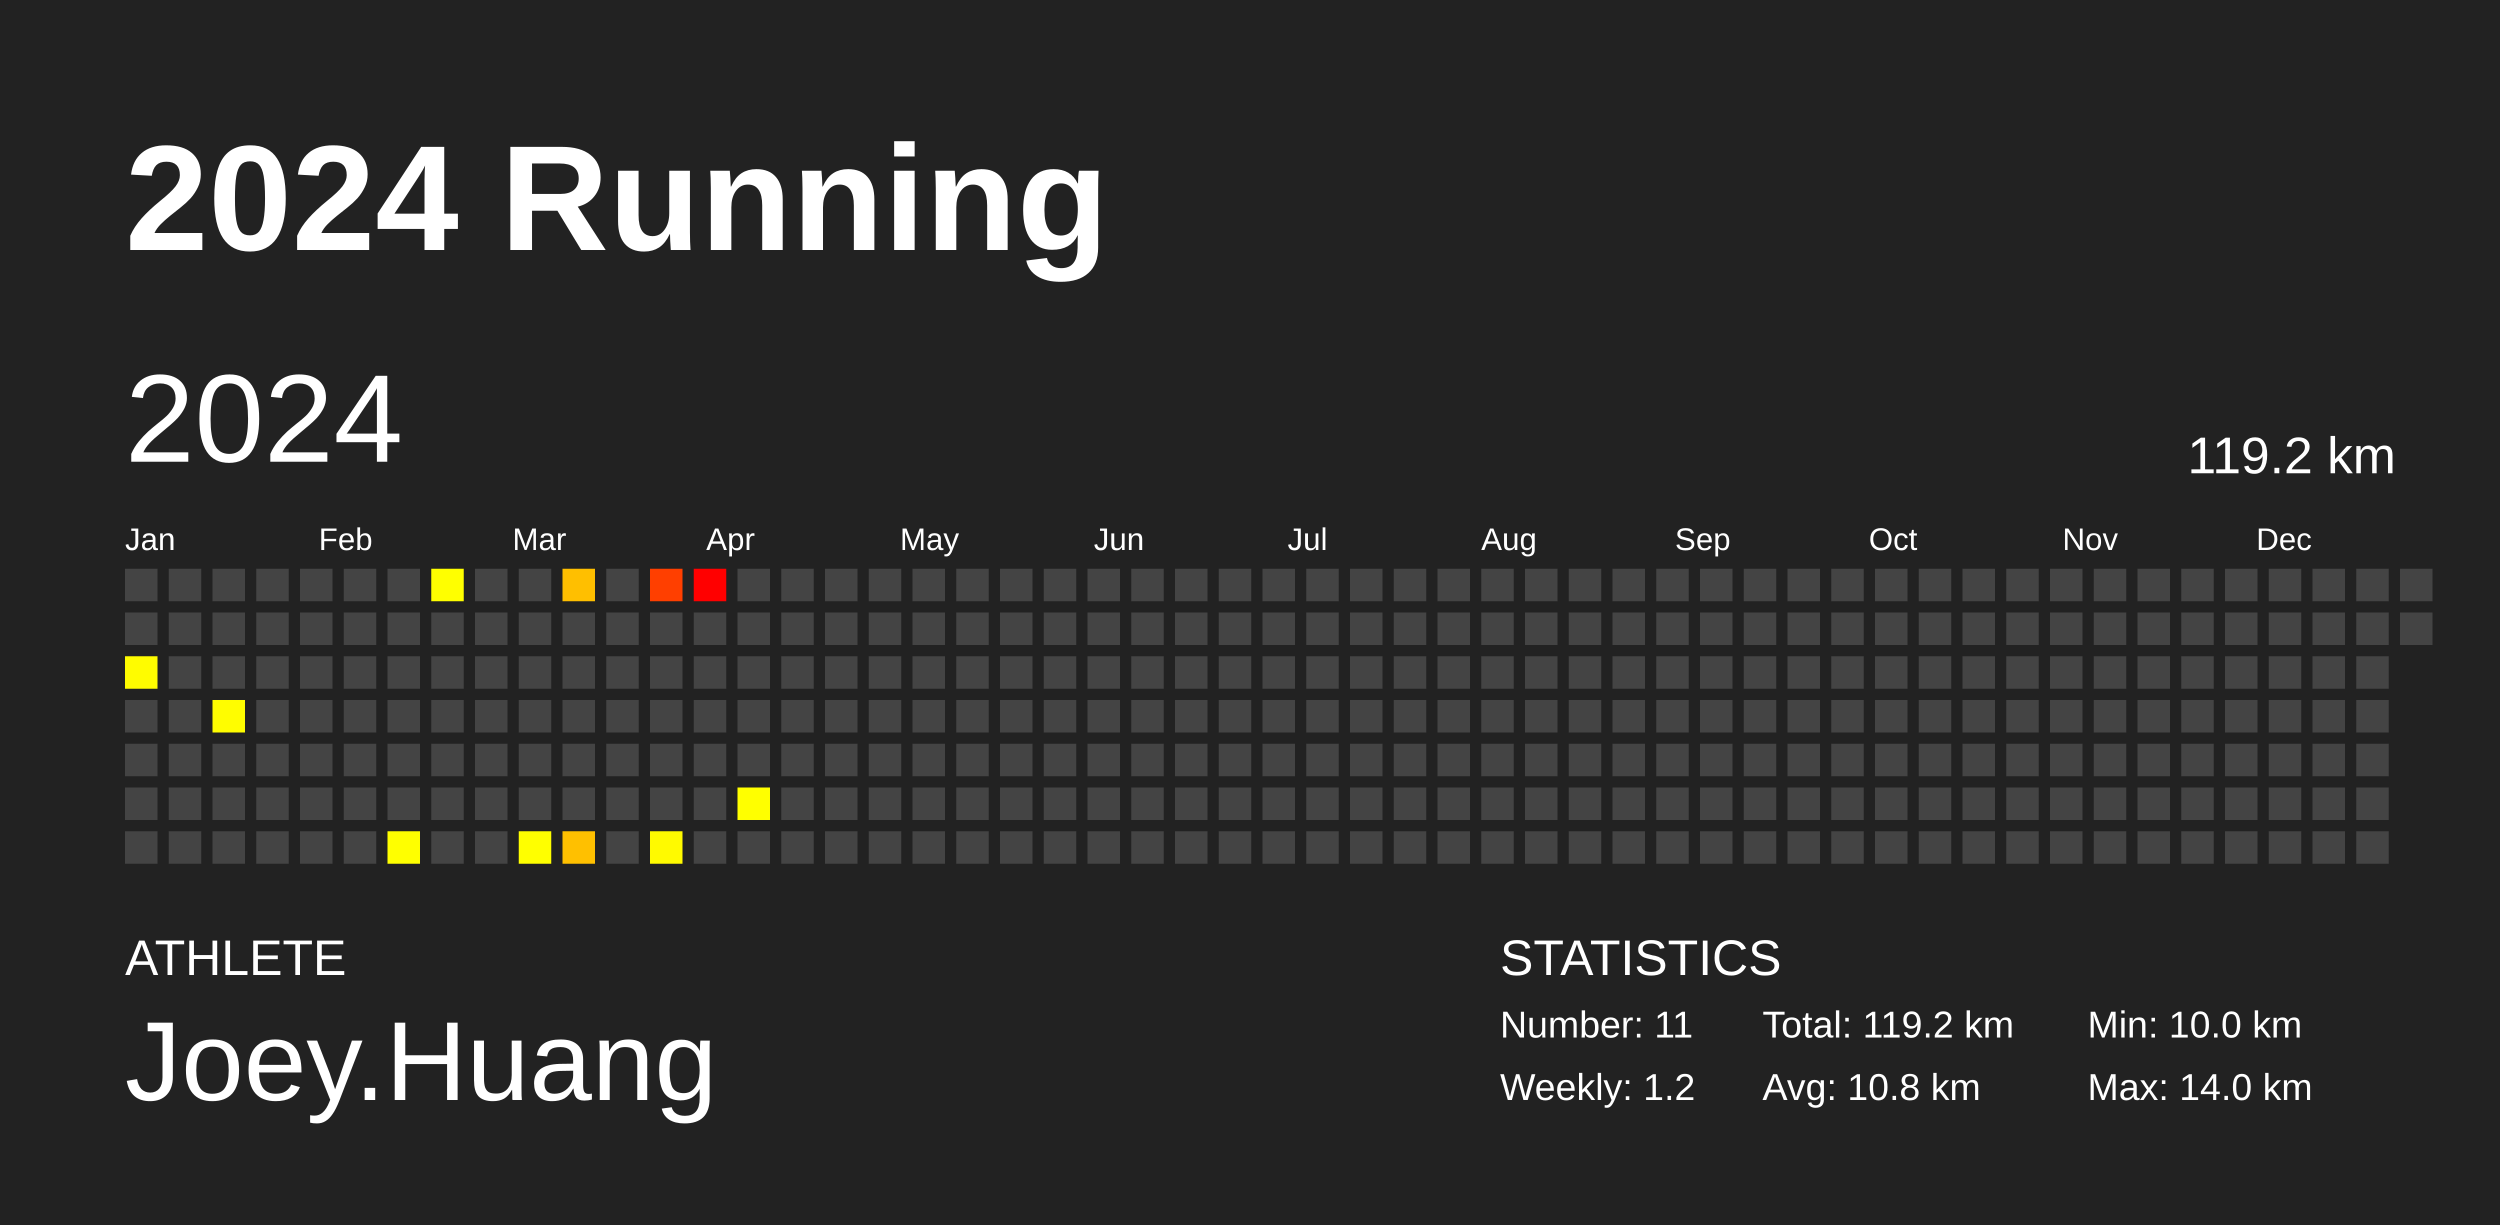
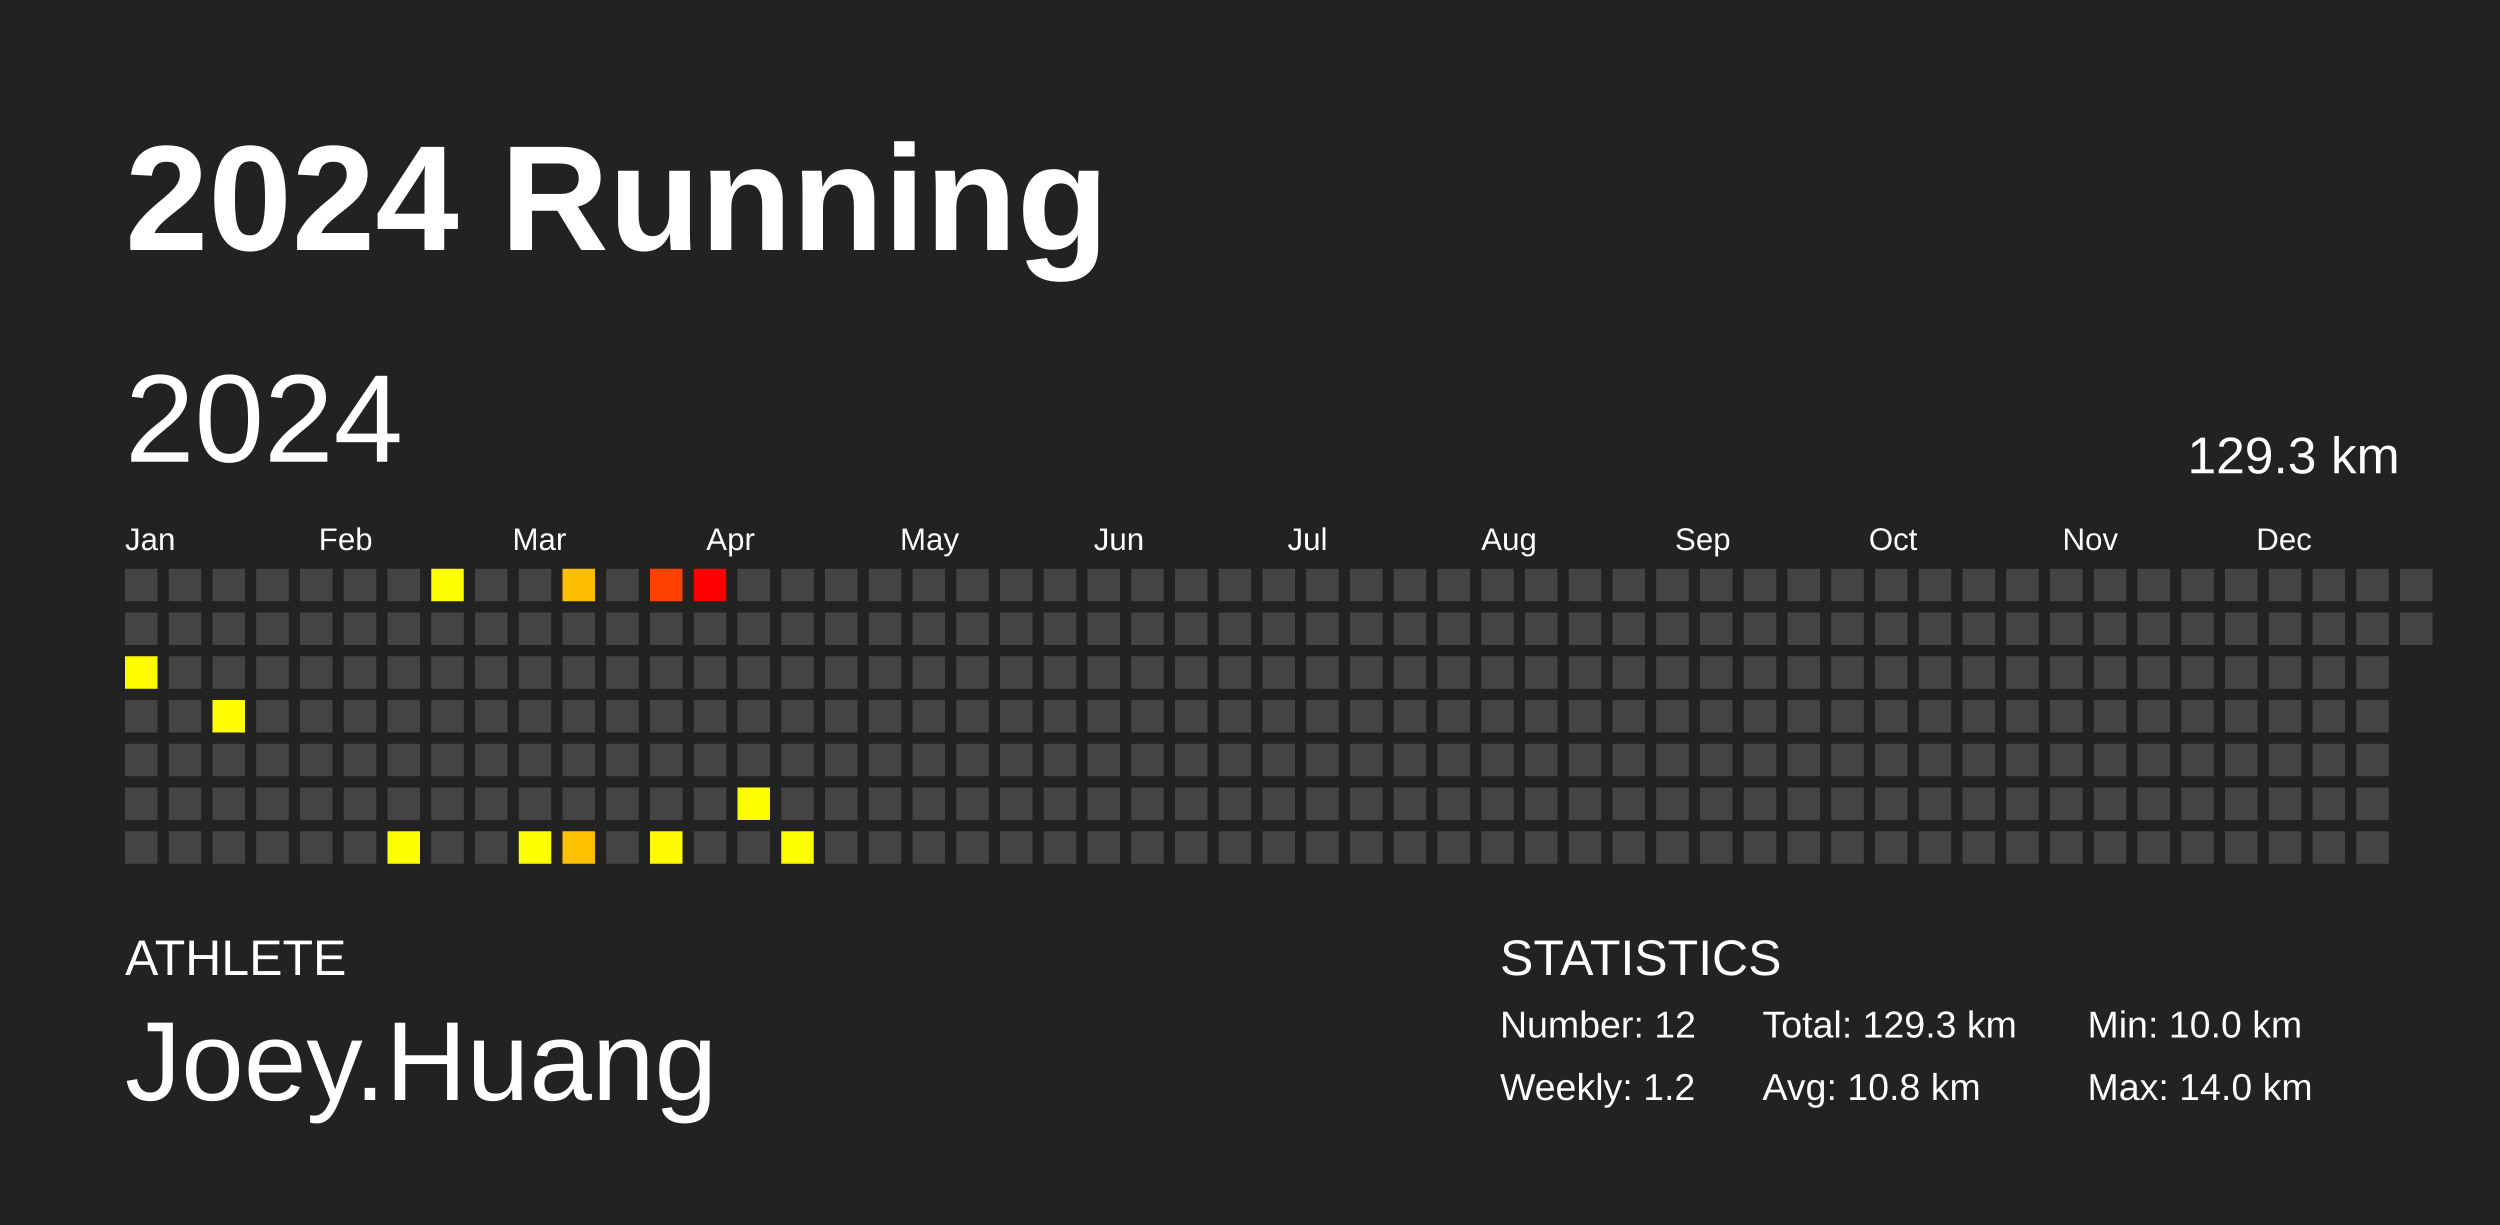
<svg xmlns="http://www.w3.org/2000/svg" baseProfile="full" height="98mm" version="1.1" viewBox="0,0,200,98" width="200mm">
  <defs />
  <rect fill="#222222" height="98" width="200" x="0" y="0" />
  <text fill="#FFFFFF" style="font-size:12px; font-family:Arial; font-weight:bold;" x="10" y="20">2024 Running</text>
  <text fill="#FFFFFF" style="font-size:4px; font-family:Arial" x="10" y="78">ATHLETE</text>
  <text fill="#FFFFFF" style="font-size:9px; font-family:Arial" x="10" y="88">Joey.Huang</text>
  <text fill="#FFFFFF" style="font-size:4px; font-family:Arial" x="120" y="78">STATISTICS</text>
-   <text fill="#FFFFFF" style="font-size:3px; font-family:Arial" x="120" y="83">Number: 11</text>
+   <text fill="#FFFFFF" style="font-size:3px; font-family:Arial" x="120" y="83">Number: 12</text>
  <text fill="#FFFFFF" style="font-size:3px; font-family:Arial" x="120" y="88">Weekly: 1.2</text>
-   <text fill="#FFFFFF" style="font-size:3px; font-family:Arial" x="141" y="83">Total: 119.2 km</text>
+   <text fill="#FFFFFF" style="font-size:3px; font-family:Arial" x="141" y="83">Total: 129.3 km</text>
  <text fill="#FFFFFF" style="font-size:3px; font-family:Arial" x="141" y="88">Avg: 10.8 km</text>
  <text fill="#FFFFFF" style="font-size:3px; font-family:Arial" x="167" y="83">Min: 10.0 km</text>
  <text fill="#FFFFFF" style="font-size:3px; font-family:Arial" x="167" y="88">Max: 14.0 km</text>
  <text dominant-baseline="hanging" fill="#FFFFFF" style="font-size:10.0px; font-family:Arial;" x="10" y="30">2024</text>
-   <text dominant-baseline="hanging" fill="#FFFFFF" style="font-size:4.125px; font-family:Arial;" x="175" y="35">119.2 km</text>
+   <text dominant-baseline="hanging" fill="#FFFFFF" style="font-size:4.125px; font-family:Arial;" x="175" y="35">129.3 km</text>
  <text fill="#FFFFFF" style="font-size:2.5px; font-family:Arial" x="10.0" y="44">Jan</text>
  <text fill="#FFFFFF" style="font-size:2.5px; font-family:Arial" x="25.5" y="44">Feb</text>
  <text fill="#FFFFFF" style="font-size:2.5px; font-family:Arial" x="41.0" y="44">Mar</text>
  <text fill="#FFFFFF" style="font-size:2.5px; font-family:Arial" x="56.5" y="44">Apr</text>
  <text fill="#FFFFFF" style="font-size:2.5px; font-family:Arial" x="72.0" y="44">May</text>
  <text fill="#FFFFFF" style="font-size:2.5px; font-family:Arial" x="87.5" y="44">Jun</text>
  <text fill="#FFFFFF" style="font-size:2.5px; font-family:Arial" x="103.0" y="44">Jul</text>
  <text fill="#FFFFFF" style="font-size:2.5px; font-family:Arial" x="118.5" y="44">Aug</text>
  <text fill="#FFFFFF" style="font-size:2.5px; font-family:Arial" x="134.0" y="44">Sep</text>
  <text fill="#FFFFFF" style="font-size:2.5px; font-family:Arial" x="149.5" y="44">Oct</text>
  <text fill="#FFFFFF" style="font-size:2.5px; font-family:Arial" x="165.0" y="44">Nov</text>
  <text fill="#FFFFFF" style="font-size:2.5px; font-family:Arial" x="180.5" y="44">Dec</text>
  <rect fill="#444444" height="2.6" width="2.6" x="10.0" y="45.5" />
  <rect fill="#444444" height="2.6" width="2.6" x="10.0" y="49.0" />
  <rect fill="#fffc00" height="2.6" width="2.6" x="10.0" y="52.5" />
  <rect fill="#444444" height="2.6" width="2.6" x="10.0" y="56.0" />
  <rect fill="#444444" height="2.6" width="2.6" x="10.0" y="59.5" />
  <rect fill="#444444" height="2.6" width="2.6" x="10.0" y="63.0" />
  <rect fill="#444444" height="2.6" width="2.6" x="10.0" y="66.5" />
  <rect fill="#444444" height="2.6" width="2.6" x="13.5" y="45.5" />
  <rect fill="#444444" height="2.6" width="2.6" x="13.5" y="49.0" />
  <rect fill="#444444" height="2.6" width="2.6" x="13.5" y="52.5" />
  <rect fill="#444444" height="2.6" width="2.6" x="13.5" y="56.0" />
  <rect fill="#444444" height="2.6" width="2.6" x="13.5" y="59.5" />
  <rect fill="#444444" height="2.6" width="2.6" x="13.5" y="63.0" />
  <rect fill="#444444" height="2.6" width="2.6" x="13.5" y="66.5" />
  <rect fill="#444444" height="2.6" width="2.6" x="17.0" y="45.5" />
  <rect fill="#444444" height="2.6" width="2.6" x="17.0" y="49.0" />
  <rect fill="#444444" height="2.6" width="2.6" x="17.0" y="52.5" />
  <rect fill="#fffd00" height="2.6" width="2.6" x="17.0" y="56.0" />
  <rect fill="#444444" height="2.6" width="2.6" x="17.0" y="59.5" />
  <rect fill="#444444" height="2.6" width="2.6" x="17.0" y="63.0" />
  <rect fill="#444444" height="2.6" width="2.6" x="17.0" y="66.5" />
  <rect fill="#444444" height="2.6" width="2.6" x="20.5" y="45.5" />
  <rect fill="#444444" height="2.6" width="2.6" x="20.5" y="49.0" />
  <rect fill="#444444" height="2.6" width="2.6" x="20.5" y="52.5" />
  <rect fill="#444444" height="2.6" width="2.6" x="20.5" y="56.0" />
  <rect fill="#444444" height="2.6" width="2.6" x="20.5" y="59.5" />
  <rect fill="#444444" height="2.6" width="2.6" x="20.5" y="63.0" />
  <rect fill="#444444" height="2.6" width="2.6" x="20.5" y="66.5" />
  <rect fill="#444444" height="2.6" width="2.6" x="24.0" y="45.5" />
  <rect fill="#444444" height="2.6" width="2.6" x="24.0" y="49.0" />
  <rect fill="#444444" height="2.6" width="2.6" x="24.0" y="52.5" />
  <rect fill="#444444" height="2.6" width="2.6" x="24.0" y="56.0" />
  <rect fill="#444444" height="2.6" width="2.6" x="24.0" y="59.5" />
  <rect fill="#444444" height="2.6" width="2.6" x="24.0" y="63.0" />
  <rect fill="#444444" height="2.6" width="2.6" x="24.0" y="66.5" />
  <rect fill="#444444" height="2.6" width="2.6" x="27.5" y="45.5" />
  <rect fill="#444444" height="2.6" width="2.6" x="27.5" y="49.0" />
  <rect fill="#444444" height="2.6" width="2.6" x="27.5" y="52.5" />
  <rect fill="#444444" height="2.6" width="2.6" x="27.5" y="56.0" />
  <rect fill="#444444" height="2.6" width="2.6" x="27.5" y="59.5" />
  <rect fill="#444444" height="2.6" width="2.6" x="27.5" y="63.0" />
  <rect fill="#444444" height="2.6" width="2.6" x="27.5" y="66.5" />
  <rect fill="#444444" height="2.6" width="2.6" x="31.0" y="45.5" />
  <rect fill="#444444" height="2.6" width="2.6" x="31.0" y="49.0" />
  <rect fill="#444444" height="2.6" width="2.6" x="31.0" y="52.5" />
  <rect fill="#444444" height="2.6" width="2.6" x="31.0" y="56.0" />
  <rect fill="#444444" height="2.6" width="2.6" x="31.0" y="59.5" />
  <rect fill="#444444" height="2.6" width="2.6" x="31.0" y="63.0" />
  <rect fill="#ffff00" height="2.6" width="2.6" x="31.0" y="66.5" />
  <rect fill="#ffff00" height="2.6" width="2.6" x="34.5" y="45.5" />
  <rect fill="#444444" height="2.6" width="2.6" x="34.5" y="49.0" />
  <rect fill="#444444" height="2.6" width="2.6" x="34.5" y="52.5" />
  <rect fill="#444444" height="2.6" width="2.6" x="34.5" y="56.0" />
  <rect fill="#444444" height="2.6" width="2.6" x="34.5" y="59.5" />
  <rect fill="#444444" height="2.6" width="2.6" x="34.5" y="63.0" />
  <rect fill="#444444" height="2.6" width="2.6" x="34.5" y="66.5" />
  <rect fill="#444444" height="2.6" width="2.6" x="38.0" y="45.5" />
  <rect fill="#444444" height="2.6" width="2.6" x="38.0" y="49.0" />
  <rect fill="#444444" height="2.6" width="2.6" x="38.0" y="52.5" />
  <rect fill="#444444" height="2.6" width="2.6" x="38.0" y="56.0" />
  <rect fill="#444444" height="2.6" width="2.6" x="38.0" y="59.5" />
  <rect fill="#444444" height="2.6" width="2.6" x="38.0" y="63.0" />
  <rect fill="#444444" height="2.6" width="2.6" x="38.0" y="66.5" />
  <rect fill="#444444" height="2.6" width="2.6" x="41.5" y="45.5" />
  <rect fill="#444444" height="2.6" width="2.6" x="41.5" y="49.0" />
  <rect fill="#444444" height="2.6" width="2.6" x="41.5" y="52.5" />
  <rect fill="#444444" height="2.6" width="2.6" x="41.5" y="56.0" />
  <rect fill="#444444" height="2.6" width="2.6" x="41.5" y="59.5" />
  <rect fill="#444444" height="2.6" width="2.6" x="41.5" y="63.0" />
  <rect fill="#ffff00" height="2.6" width="2.6" x="41.5" y="66.5" />
  <rect fill="#ffbf00" height="2.6" width="2.6" x="45.0" y="45.5" />
  <rect fill="#444444" height="2.6" width="2.6" x="45.0" y="49.0" />
  <rect fill="#444444" height="2.6" width="2.6" x="45.0" y="52.5" />
  <rect fill="#444444" height="2.6" width="2.6" x="45.0" y="56.0" />
  <rect fill="#444444" height="2.6" width="2.6" x="45.0" y="59.5" />
  <rect fill="#444444" height="2.6" width="2.6" x="45.0" y="63.0" />
  <rect fill="#ffc000" height="2.6" width="2.6" x="45.0" y="66.5" />
  <rect fill="#444444" height="2.6" width="2.6" x="48.5" y="45.5" />
  <rect fill="#444444" height="2.6" width="2.6" x="48.5" y="49.0" />
  <rect fill="#444444" height="2.6" width="2.6" x="48.5" y="52.5" />
  <rect fill="#444444" height="2.6" width="2.6" x="48.5" y="56.0" />
  <rect fill="#444444" height="2.6" width="2.6" x="48.5" y="59.5" />
  <rect fill="#444444" height="2.6" width="2.6" x="48.5" y="63.0" />
  <rect fill="#444444" height="2.6" width="2.6" x="48.5" y="66.5" />
  <rect fill="#ff3f00" height="2.6" width="2.6" x="52.0" y="45.5" />
  <rect fill="#444444" height="2.6" width="2.6" x="52.0" y="49.0" />
  <rect fill="#444444" height="2.6" width="2.6" x="52.0" y="52.5" />
  <rect fill="#444444" height="2.6" width="2.6" x="52.0" y="56.0" />
  <rect fill="#444444" height="2.6" width="2.6" x="52.0" y="59.5" />
  <rect fill="#444444" height="2.6" width="2.6" x="52.0" y="63.0" />
  <rect fill="#fffa00" height="2.6" width="2.6" x="52.0" y="66.5" />
  <rect fill="#ff0000" height="2.6" width="2.6" x="55.5" y="45.5" />
  <rect fill="#444444" height="2.6" width="2.6" x="55.5" y="49.0" />
  <rect fill="#444444" height="2.6" width="2.6" x="55.5" y="52.5" />
  <rect fill="#444444" height="2.6" width="2.6" x="55.5" y="56.0" />
  <rect fill="#444444" height="2.6" width="2.6" x="55.5" y="59.5" />
  <rect fill="#444444" height="2.6" width="2.6" x="55.5" y="63.0" />
  <rect fill="#444444" height="2.6" width="2.6" x="55.5" y="66.5" />
  <rect fill="#444444" height="2.6" width="2.6" x="59.0" y="45.5" />
  <rect fill="#444444" height="2.6" width="2.6" x="59.0" y="49.0" />
  <rect fill="#444444" height="2.6" width="2.6" x="59.0" y="52.5" />
  <rect fill="#444444" height="2.6" width="2.6" x="59.0" y="56.0" />
  <rect fill="#444444" height="2.6" width="2.6" x="59.0" y="59.5" />
  <rect fill="#ffff00" height="2.6" width="2.6" x="59.0" y="63.0" />
  <rect fill="#444444" height="2.6" width="2.6" x="59.0" y="66.5" />
  <rect fill="#444444" height="2.6" width="2.6" x="62.5" y="45.5" />
  <rect fill="#444444" height="2.6" width="2.6" x="62.5" y="49.0" />
  <rect fill="#444444" height="2.6" width="2.6" x="62.5" y="52.5" />
  <rect fill="#444444" height="2.6" width="2.6" x="62.5" y="56.0" />
  <rect fill="#444444" height="2.6" width="2.6" x="62.5" y="59.5" />
  <rect fill="#444444" height="2.6" width="2.6" x="62.5" y="63.0" />
-   <rect fill="#444444" height="2.6" width="2.6" x="62.5" y="66.5" />
+   <rect fill="#ffff00" height="2.6" width="2.6" x="62.5" y="66.5" />
  <rect fill="#444444" height="2.6" width="2.6" x="66.0" y="45.5" />
  <rect fill="#444444" height="2.6" width="2.6" x="66.0" y="49.0" />
  <rect fill="#444444" height="2.6" width="2.6" x="66.0" y="52.5" />
  <rect fill="#444444" height="2.6" width="2.6" x="66.0" y="56.0" />
  <rect fill="#444444" height="2.6" width="2.6" x="66.0" y="59.5" />
  <rect fill="#444444" height="2.6" width="2.6" x="66.0" y="63.0" />
  <rect fill="#444444" height="2.6" width="2.6" x="66.0" y="66.5" />
  <rect fill="#444444" height="2.6" width="2.6" x="69.5" y="45.5" />
  <rect fill="#444444" height="2.6" width="2.6" x="69.5" y="49.0" />
  <rect fill="#444444" height="2.6" width="2.6" x="69.5" y="52.5" />
  <rect fill="#444444" height="2.6" width="2.6" x="69.5" y="56.0" />
  <rect fill="#444444" height="2.6" width="2.6" x="69.5" y="59.5" />
  <rect fill="#444444" height="2.6" width="2.6" x="69.5" y="63.0" />
  <rect fill="#444444" height="2.6" width="2.6" x="69.5" y="66.5" />
  <rect fill="#444444" height="2.6" width="2.6" x="73.0" y="45.5" />
  <rect fill="#444444" height="2.6" width="2.6" x="73.0" y="49.0" />
  <rect fill="#444444" height="2.6" width="2.6" x="73.0" y="52.5" />
  <rect fill="#444444" height="2.6" width="2.6" x="73.0" y="56.0" />
  <rect fill="#444444" height="2.6" width="2.6" x="73.0" y="59.5" />
  <rect fill="#444444" height="2.6" width="2.6" x="73.0" y="63.0" />
  <rect fill="#444444" height="2.6" width="2.6" x="73.0" y="66.5" />
  <rect fill="#444444" height="2.6" width="2.6" x="76.5" y="45.5" />
  <rect fill="#444444" height="2.6" width="2.6" x="76.5" y="49.0" />
  <rect fill="#444444" height="2.6" width="2.6" x="76.5" y="52.5" />
  <rect fill="#444444" height="2.6" width="2.6" x="76.5" y="56.0" />
  <rect fill="#444444" height="2.6" width="2.6" x="76.5" y="59.5" />
  <rect fill="#444444" height="2.6" width="2.6" x="76.5" y="63.0" />
  <rect fill="#444444" height="2.6" width="2.6" x="76.5" y="66.5" />
  <rect fill="#444444" height="2.6" width="2.6" x="80.0" y="45.5" />
  <rect fill="#444444" height="2.6" width="2.6" x="80.0" y="49.0" />
  <rect fill="#444444" height="2.6" width="2.6" x="80.0" y="52.5" />
  <rect fill="#444444" height="2.6" width="2.6" x="80.0" y="56.0" />
  <rect fill="#444444" height="2.6" width="2.6" x="80.0" y="59.5" />
  <rect fill="#444444" height="2.6" width="2.6" x="80.0" y="63.0" />
  <rect fill="#444444" height="2.6" width="2.6" x="80.0" y="66.5" />
  <rect fill="#444444" height="2.6" width="2.6" x="83.5" y="45.5" />
  <rect fill="#444444" height="2.6" width="2.6" x="83.5" y="49.0" />
  <rect fill="#444444" height="2.6" width="2.6" x="83.5" y="52.5" />
  <rect fill="#444444" height="2.6" width="2.6" x="83.5" y="56.0" />
  <rect fill="#444444" height="2.6" width="2.6" x="83.5" y="59.5" />
  <rect fill="#444444" height="2.6" width="2.6" x="83.5" y="63.0" />
  <rect fill="#444444" height="2.6" width="2.6" x="83.5" y="66.5" />
  <rect fill="#444444" height="2.6" width="2.6" x="87.0" y="45.5" />
  <rect fill="#444444" height="2.6" width="2.6" x="87.0" y="49.0" />
  <rect fill="#444444" height="2.6" width="2.6" x="87.0" y="52.5" />
  <rect fill="#444444" height="2.6" width="2.6" x="87.0" y="56.0" />
  <rect fill="#444444" height="2.6" width="2.6" x="87.0" y="59.5" />
  <rect fill="#444444" height="2.6" width="2.6" x="87.0" y="63.0" />
  <rect fill="#444444" height="2.6" width="2.6" x="87.0" y="66.5" />
  <rect fill="#444444" height="2.6" width="2.6" x="90.5" y="45.5" />
  <rect fill="#444444" height="2.6" width="2.6" x="90.5" y="49.0" />
  <rect fill="#444444" height="2.6" width="2.6" x="90.5" y="52.5" />
  <rect fill="#444444" height="2.6" width="2.6" x="90.5" y="56.0" />
  <rect fill="#444444" height="2.6" width="2.6" x="90.5" y="59.5" />
  <rect fill="#444444" height="2.6" width="2.6" x="90.5" y="63.0" />
  <rect fill="#444444" height="2.6" width="2.6" x="90.5" y="66.5" />
  <rect fill="#444444" height="2.6" width="2.6" x="94.0" y="45.5" />
  <rect fill="#444444" height="2.6" width="2.6" x="94.0" y="49.0" />
  <rect fill="#444444" height="2.6" width="2.6" x="94.0" y="52.5" />
  <rect fill="#444444" height="2.6" width="2.6" x="94.0" y="56.0" />
  <rect fill="#444444" height="2.6" width="2.6" x="94.0" y="59.5" />
  <rect fill="#444444" height="2.6" width="2.6" x="94.0" y="63.0" />
  <rect fill="#444444" height="2.6" width="2.6" x="94.0" y="66.5" />
  <rect fill="#444444" height="2.6" width="2.6" x="97.5" y="45.5" />
  <rect fill="#444444" height="2.6" width="2.6" x="97.5" y="49.0" />
  <rect fill="#444444" height="2.6" width="2.6" x="97.5" y="52.5" />
  <rect fill="#444444" height="2.6" width="2.6" x="97.5" y="56.0" />
  <rect fill="#444444" height="2.6" width="2.6" x="97.5" y="59.5" />
  <rect fill="#444444" height="2.6" width="2.6" x="97.5" y="63.0" />
  <rect fill="#444444" height="2.6" width="2.6" x="97.5" y="66.5" />
  <rect fill="#444444" height="2.6" width="2.6" x="101.0" y="45.5" />
  <rect fill="#444444" height="2.6" width="2.6" x="101.0" y="49.0" />
  <rect fill="#444444" height="2.6" width="2.6" x="101.0" y="52.5" />
  <rect fill="#444444" height="2.6" width="2.6" x="101.0" y="56.0" />
  <rect fill="#444444" height="2.6" width="2.6" x="101.0" y="59.5" />
  <rect fill="#444444" height="2.6" width="2.6" x="101.0" y="63.0" />
  <rect fill="#444444" height="2.6" width="2.6" x="101.0" y="66.5" />
  <rect fill="#444444" height="2.6" width="2.6" x="104.5" y="45.5" />
  <rect fill="#444444" height="2.6" width="2.6" x="104.5" y="49.0" />
  <rect fill="#444444" height="2.6" width="2.6" x="104.5" y="52.5" />
  <rect fill="#444444" height="2.6" width="2.6" x="104.5" y="56.0" />
  <rect fill="#444444" height="2.6" width="2.6" x="104.5" y="59.5" />
  <rect fill="#444444" height="2.6" width="2.6" x="104.5" y="63.0" />
  <rect fill="#444444" height="2.6" width="2.6" x="104.5" y="66.5" />
  <rect fill="#444444" height="2.6" width="2.6" x="108.0" y="45.5" />
  <rect fill="#444444" height="2.6" width="2.6" x="108.0" y="49.0" />
  <rect fill="#444444" height="2.6" width="2.6" x="108.0" y="52.5" />
  <rect fill="#444444" height="2.6" width="2.6" x="108.0" y="56.0" />
  <rect fill="#444444" height="2.6" width="2.6" x="108.0" y="59.5" />
  <rect fill="#444444" height="2.6" width="2.6" x="108.0" y="63.0" />
  <rect fill="#444444" height="2.6" width="2.6" x="108.0" y="66.5" />
  <rect fill="#444444" height="2.6" width="2.6" x="111.5" y="45.5" />
  <rect fill="#444444" height="2.6" width="2.6" x="111.5" y="49.0" />
  <rect fill="#444444" height="2.6" width="2.6" x="111.5" y="52.5" />
  <rect fill="#444444" height="2.6" width="2.6" x="111.5" y="56.0" />
  <rect fill="#444444" height="2.6" width="2.6" x="111.5" y="59.5" />
  <rect fill="#444444" height="2.6" width="2.6" x="111.5" y="63.0" />
  <rect fill="#444444" height="2.6" width="2.6" x="111.5" y="66.5" />
  <rect fill="#444444" height="2.6" width="2.6" x="115.0" y="45.5" />
  <rect fill="#444444" height="2.6" width="2.6" x="115.0" y="49.0" />
  <rect fill="#444444" height="2.6" width="2.6" x="115.0" y="52.5" />
  <rect fill="#444444" height="2.6" width="2.6" x="115.0" y="56.0" />
  <rect fill="#444444" height="2.6" width="2.6" x="115.0" y="59.5" />
  <rect fill="#444444" height="2.6" width="2.6" x="115.0" y="63.0" />
  <rect fill="#444444" height="2.6" width="2.6" x="115.0" y="66.5" />
  <rect fill="#444444" height="2.6" width="2.6" x="118.5" y="45.5" />
  <rect fill="#444444" height="2.6" width="2.6" x="118.5" y="49.0" />
  <rect fill="#444444" height="2.6" width="2.6" x="118.5" y="52.5" />
  <rect fill="#444444" height="2.6" width="2.6" x="118.5" y="56.0" />
  <rect fill="#444444" height="2.6" width="2.6" x="118.5" y="59.5" />
  <rect fill="#444444" height="2.6" width="2.6" x="118.5" y="63.0" />
  <rect fill="#444444" height="2.6" width="2.6" x="118.5" y="66.5" />
  <rect fill="#444444" height="2.6" width="2.6" x="122.0" y="45.5" />
  <rect fill="#444444" height="2.6" width="2.6" x="122.0" y="49.0" />
  <rect fill="#444444" height="2.6" width="2.6" x="122.0" y="52.5" />
  <rect fill="#444444" height="2.6" width="2.6" x="122.0" y="56.0" />
  <rect fill="#444444" height="2.6" width="2.6" x="122.0" y="59.5" />
  <rect fill="#444444" height="2.6" width="2.6" x="122.0" y="63.0" />
  <rect fill="#444444" height="2.6" width="2.6" x="122.0" y="66.5" />
  <rect fill="#444444" height="2.6" width="2.6" x="125.5" y="45.5" />
  <rect fill="#444444" height="2.6" width="2.6" x="125.5" y="49.0" />
  <rect fill="#444444" height="2.6" width="2.6" x="125.5" y="52.5" />
  <rect fill="#444444" height="2.6" width="2.6" x="125.5" y="56.0" />
  <rect fill="#444444" height="2.6" width="2.6" x="125.5" y="59.5" />
  <rect fill="#444444" height="2.6" width="2.6" x="125.5" y="63.0" />
  <rect fill="#444444" height="2.6" width="2.6" x="125.5" y="66.5" />
  <rect fill="#444444" height="2.6" width="2.6" x="129.0" y="45.5" />
  <rect fill="#444444" height="2.6" width="2.6" x="129.0" y="49.0" />
  <rect fill="#444444" height="2.6" width="2.6" x="129.0" y="52.5" />
  <rect fill="#444444" height="2.6" width="2.6" x="129.0" y="56.0" />
  <rect fill="#444444" height="2.6" width="2.6" x="129.0" y="59.5" />
  <rect fill="#444444" height="2.6" width="2.6" x="129.0" y="63.0" />
  <rect fill="#444444" height="2.6" width="2.6" x="129.0" y="66.5" />
  <rect fill="#444444" height="2.6" width="2.6" x="132.5" y="45.5" />
  <rect fill="#444444" height="2.6" width="2.6" x="132.5" y="49.0" />
  <rect fill="#444444" height="2.6" width="2.6" x="132.5" y="52.5" />
  <rect fill="#444444" height="2.6" width="2.6" x="132.5" y="56.0" />
  <rect fill="#444444" height="2.6" width="2.6" x="132.5" y="59.5" />
  <rect fill="#444444" height="2.6" width="2.6" x="132.5" y="63.0" />
  <rect fill="#444444" height="2.6" width="2.6" x="132.5" y="66.5" />
  <rect fill="#444444" height="2.6" width="2.6" x="136.0" y="45.5" />
  <rect fill="#444444" height="2.6" width="2.6" x="136.0" y="49.0" />
  <rect fill="#444444" height="2.6" width="2.6" x="136.0" y="52.5" />
  <rect fill="#444444" height="2.6" width="2.6" x="136.0" y="56.0" />
  <rect fill="#444444" height="2.6" width="2.6" x="136.0" y="59.5" />
  <rect fill="#444444" height="2.6" width="2.6" x="136.0" y="63.0" />
  <rect fill="#444444" height="2.6" width="2.6" x="136.0" y="66.5" />
  <rect fill="#444444" height="2.6" width="2.6" x="139.5" y="45.5" />
  <rect fill="#444444" height="2.6" width="2.6" x="139.5" y="49.0" />
  <rect fill="#444444" height="2.6" width="2.6" x="139.5" y="52.5" />
  <rect fill="#444444" height="2.6" width="2.6" x="139.5" y="56.0" />
  <rect fill="#444444" height="2.6" width="2.6" x="139.5" y="59.5" />
  <rect fill="#444444" height="2.6" width="2.6" x="139.5" y="63.0" />
  <rect fill="#444444" height="2.6" width="2.6" x="139.5" y="66.5" />
  <rect fill="#444444" height="2.6" width="2.6" x="143.0" y="45.5" />
  <rect fill="#444444" height="2.6" width="2.6" x="143.0" y="49.0" />
  <rect fill="#444444" height="2.6" width="2.6" x="143.0" y="52.5" />
  <rect fill="#444444" height="2.6" width="2.6" x="143.0" y="56.0" />
  <rect fill="#444444" height="2.6" width="2.6" x="143.0" y="59.5" />
  <rect fill="#444444" height="2.6" width="2.6" x="143.0" y="63.0" />
  <rect fill="#444444" height="2.6" width="2.6" x="143.0" y="66.5" />
  <rect fill="#444444" height="2.6" width="2.6" x="146.5" y="45.5" />
  <rect fill="#444444" height="2.6" width="2.6" x="146.5" y="49.0" />
  <rect fill="#444444" height="2.6" width="2.6" x="146.5" y="52.5" />
  <rect fill="#444444" height="2.6" width="2.6" x="146.5" y="56.0" />
  <rect fill="#444444" height="2.6" width="2.6" x="146.5" y="59.5" />
  <rect fill="#444444" height="2.6" width="2.6" x="146.5" y="63.0" />
  <rect fill="#444444" height="2.6" width="2.6" x="146.5" y="66.5" />
  <rect fill="#444444" height="2.6" width="2.6" x="150.0" y="45.5" />
  <rect fill="#444444" height="2.6" width="2.6" x="150.0" y="49.0" />
  <rect fill="#444444" height="2.6" width="2.6" x="150.0" y="52.5" />
  <rect fill="#444444" height="2.6" width="2.6" x="150.0" y="56.0" />
  <rect fill="#444444" height="2.6" width="2.6" x="150.0" y="59.5" />
  <rect fill="#444444" height="2.6" width="2.6" x="150.0" y="63.0" />
  <rect fill="#444444" height="2.6" width="2.6" x="150.0" y="66.5" />
  <rect fill="#444444" height="2.6" width="2.6" x="153.5" y="45.5" />
  <rect fill="#444444" height="2.6" width="2.6" x="153.5" y="49.0" />
  <rect fill="#444444" height="2.6" width="2.6" x="153.5" y="52.5" />
  <rect fill="#444444" height="2.6" width="2.6" x="153.5" y="56.0" />
  <rect fill="#444444" height="2.6" width="2.6" x="153.5" y="59.5" />
  <rect fill="#444444" height="2.6" width="2.6" x="153.5" y="63.0" />
  <rect fill="#444444" height="2.6" width="2.6" x="153.5" y="66.5" />
  <rect fill="#444444" height="2.6" width="2.6" x="157.0" y="45.5" />
  <rect fill="#444444" height="2.6" width="2.6" x="157.0" y="49.0" />
  <rect fill="#444444" height="2.6" width="2.6" x="157.0" y="52.5" />
  <rect fill="#444444" height="2.6" width="2.6" x="157.0" y="56.0" />
  <rect fill="#444444" height="2.6" width="2.6" x="157.0" y="59.5" />
  <rect fill="#444444" height="2.6" width="2.6" x="157.0" y="63.0" />
  <rect fill="#444444" height="2.6" width="2.6" x="157.0" y="66.5" />
  <rect fill="#444444" height="2.6" width="2.6" x="160.5" y="45.5" />
  <rect fill="#444444" height="2.6" width="2.6" x="160.5" y="49.0" />
  <rect fill="#444444" height="2.6" width="2.6" x="160.5" y="52.5" />
  <rect fill="#444444" height="2.6" width="2.6" x="160.5" y="56.0" />
  <rect fill="#444444" height="2.6" width="2.6" x="160.5" y="59.5" />
  <rect fill="#444444" height="2.6" width="2.6" x="160.5" y="63.0" />
  <rect fill="#444444" height="2.6" width="2.6" x="160.5" y="66.5" />
  <rect fill="#444444" height="2.6" width="2.6" x="164.0" y="45.5" />
  <rect fill="#444444" height="2.6" width="2.6" x="164.0" y="49.0" />
  <rect fill="#444444" height="2.6" width="2.6" x="164.0" y="52.5" />
  <rect fill="#444444" height="2.6" width="2.6" x="164.0" y="56.0" />
  <rect fill="#444444" height="2.6" width="2.6" x="164.0" y="59.5" />
  <rect fill="#444444" height="2.6" width="2.6" x="164.0" y="63.0" />
  <rect fill="#444444" height="2.6" width="2.6" x="164.0" y="66.5" />
  <rect fill="#444444" height="2.6" width="2.6" x="167.5" y="45.5" />
  <rect fill="#444444" height="2.6" width="2.6" x="167.5" y="49.0" />
  <rect fill="#444444" height="2.6" width="2.6" x="167.5" y="52.5" />
  <rect fill="#444444" height="2.6" width="2.6" x="167.5" y="56.0" />
  <rect fill="#444444" height="2.6" width="2.6" x="167.5" y="59.5" />
  <rect fill="#444444" height="2.6" width="2.6" x="167.5" y="63.0" />
  <rect fill="#444444" height="2.6" width="2.6" x="167.5" y="66.5" />
  <rect fill="#444444" height="2.6" width="2.6" x="171.0" y="45.5" />
  <rect fill="#444444" height="2.6" width="2.6" x="171.0" y="49.0" />
  <rect fill="#444444" height="2.6" width="2.6" x="171.0" y="52.5" />
  <rect fill="#444444" height="2.6" width="2.6" x="171.0" y="56.0" />
  <rect fill="#444444" height="2.6" width="2.6" x="171.0" y="59.5" />
  <rect fill="#444444" height="2.6" width="2.6" x="171.0" y="63.0" />
  <rect fill="#444444" height="2.6" width="2.6" x="171.0" y="66.5" />
  <rect fill="#444444" height="2.6" width="2.6" x="174.5" y="45.5" />
  <rect fill="#444444" height="2.6" width="2.6" x="174.5" y="49.0" />
  <rect fill="#444444" height="2.6" width="2.6" x="174.5" y="52.5" />
  <rect fill="#444444" height="2.6" width="2.6" x="174.5" y="56.0" />
  <rect fill="#444444" height="2.6" width="2.6" x="174.5" y="59.5" />
  <rect fill="#444444" height="2.6" width="2.6" x="174.5" y="63.0" />
  <rect fill="#444444" height="2.6" width="2.6" x="174.5" y="66.5" />
  <rect fill="#444444" height="2.6" width="2.6" x="178.0" y="45.5" />
  <rect fill="#444444" height="2.6" width="2.6" x="178.0" y="49.0" />
  <rect fill="#444444" height="2.6" width="2.6" x="178.0" y="52.5" />
  <rect fill="#444444" height="2.6" width="2.6" x="178.0" y="56.0" />
  <rect fill="#444444" height="2.6" width="2.6" x="178.0" y="59.5" />
  <rect fill="#444444" height="2.6" width="2.6" x="178.0" y="63.0" />
  <rect fill="#444444" height="2.6" width="2.6" x="178.0" y="66.5" />
  <rect fill="#444444" height="2.6" width="2.6" x="181.5" y="45.5" />
  <rect fill="#444444" height="2.6" width="2.6" x="181.5" y="49.0" />
  <rect fill="#444444" height="2.6" width="2.6" x="181.5" y="52.5" />
  <rect fill="#444444" height="2.6" width="2.6" x="181.5" y="56.0" />
  <rect fill="#444444" height="2.6" width="2.6" x="181.5" y="59.5" />
  <rect fill="#444444" height="2.6" width="2.6" x="181.5" y="63.0" />
  <rect fill="#444444" height="2.6" width="2.6" x="181.5" y="66.5" />
  <rect fill="#444444" height="2.6" width="2.6" x="185.0" y="45.5" />
  <rect fill="#444444" height="2.6" width="2.6" x="185.0" y="49.0" />
  <rect fill="#444444" height="2.6" width="2.6" x="185.0" y="52.5" />
  <rect fill="#444444" height="2.6" width="2.6" x="185.0" y="56.0" />
  <rect fill="#444444" height="2.6" width="2.6" x="185.0" y="59.5" />
  <rect fill="#444444" height="2.6" width="2.6" x="185.0" y="63.0" />
  <rect fill="#444444" height="2.6" width="2.6" x="185.0" y="66.5" />
  <rect fill="#444444" height="2.6" width="2.6" x="188.5" y="45.5" />
  <rect fill="#444444" height="2.6" width="2.6" x="188.5" y="49.0" />
  <rect fill="#444444" height="2.6" width="2.6" x="188.5" y="52.5" />
  <rect fill="#444444" height="2.6" width="2.6" x="188.5" y="56.0" />
  <rect fill="#444444" height="2.6" width="2.6" x="188.5" y="59.5" />
  <rect fill="#444444" height="2.6" width="2.6" x="188.5" y="63.0" />
  <rect fill="#444444" height="2.6" width="2.6" x="188.5" y="66.5" />
  <rect fill="#444444" height="2.6" width="2.6" x="192.0" y="45.5" />
  <rect fill="#444444" height="2.6" width="2.6" x="192.0" y="49.0" />
</svg>
